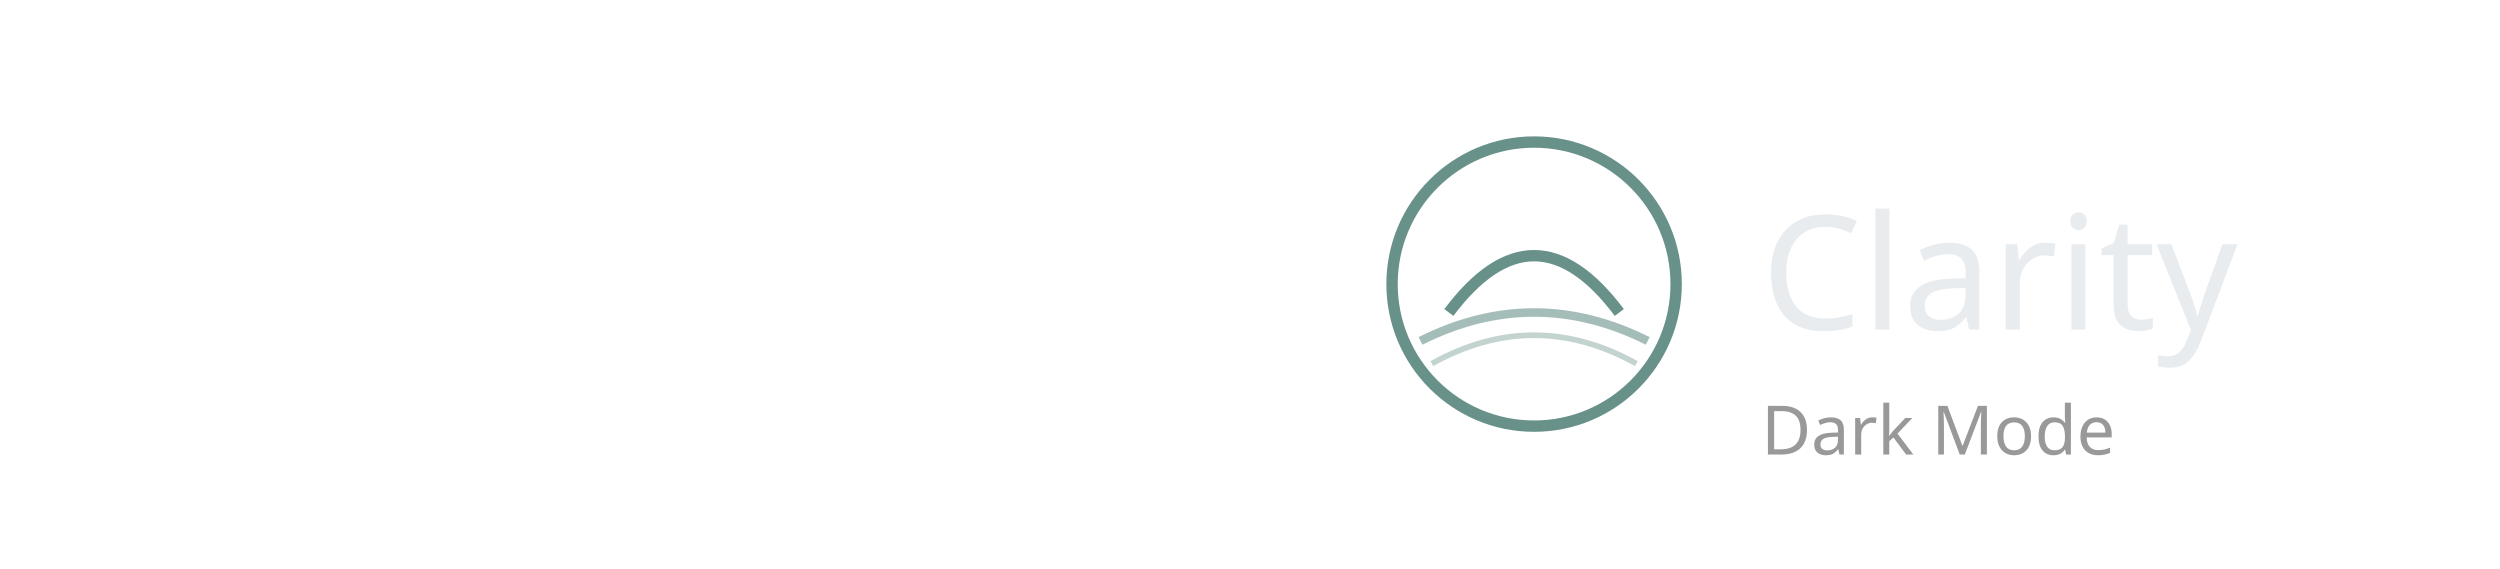
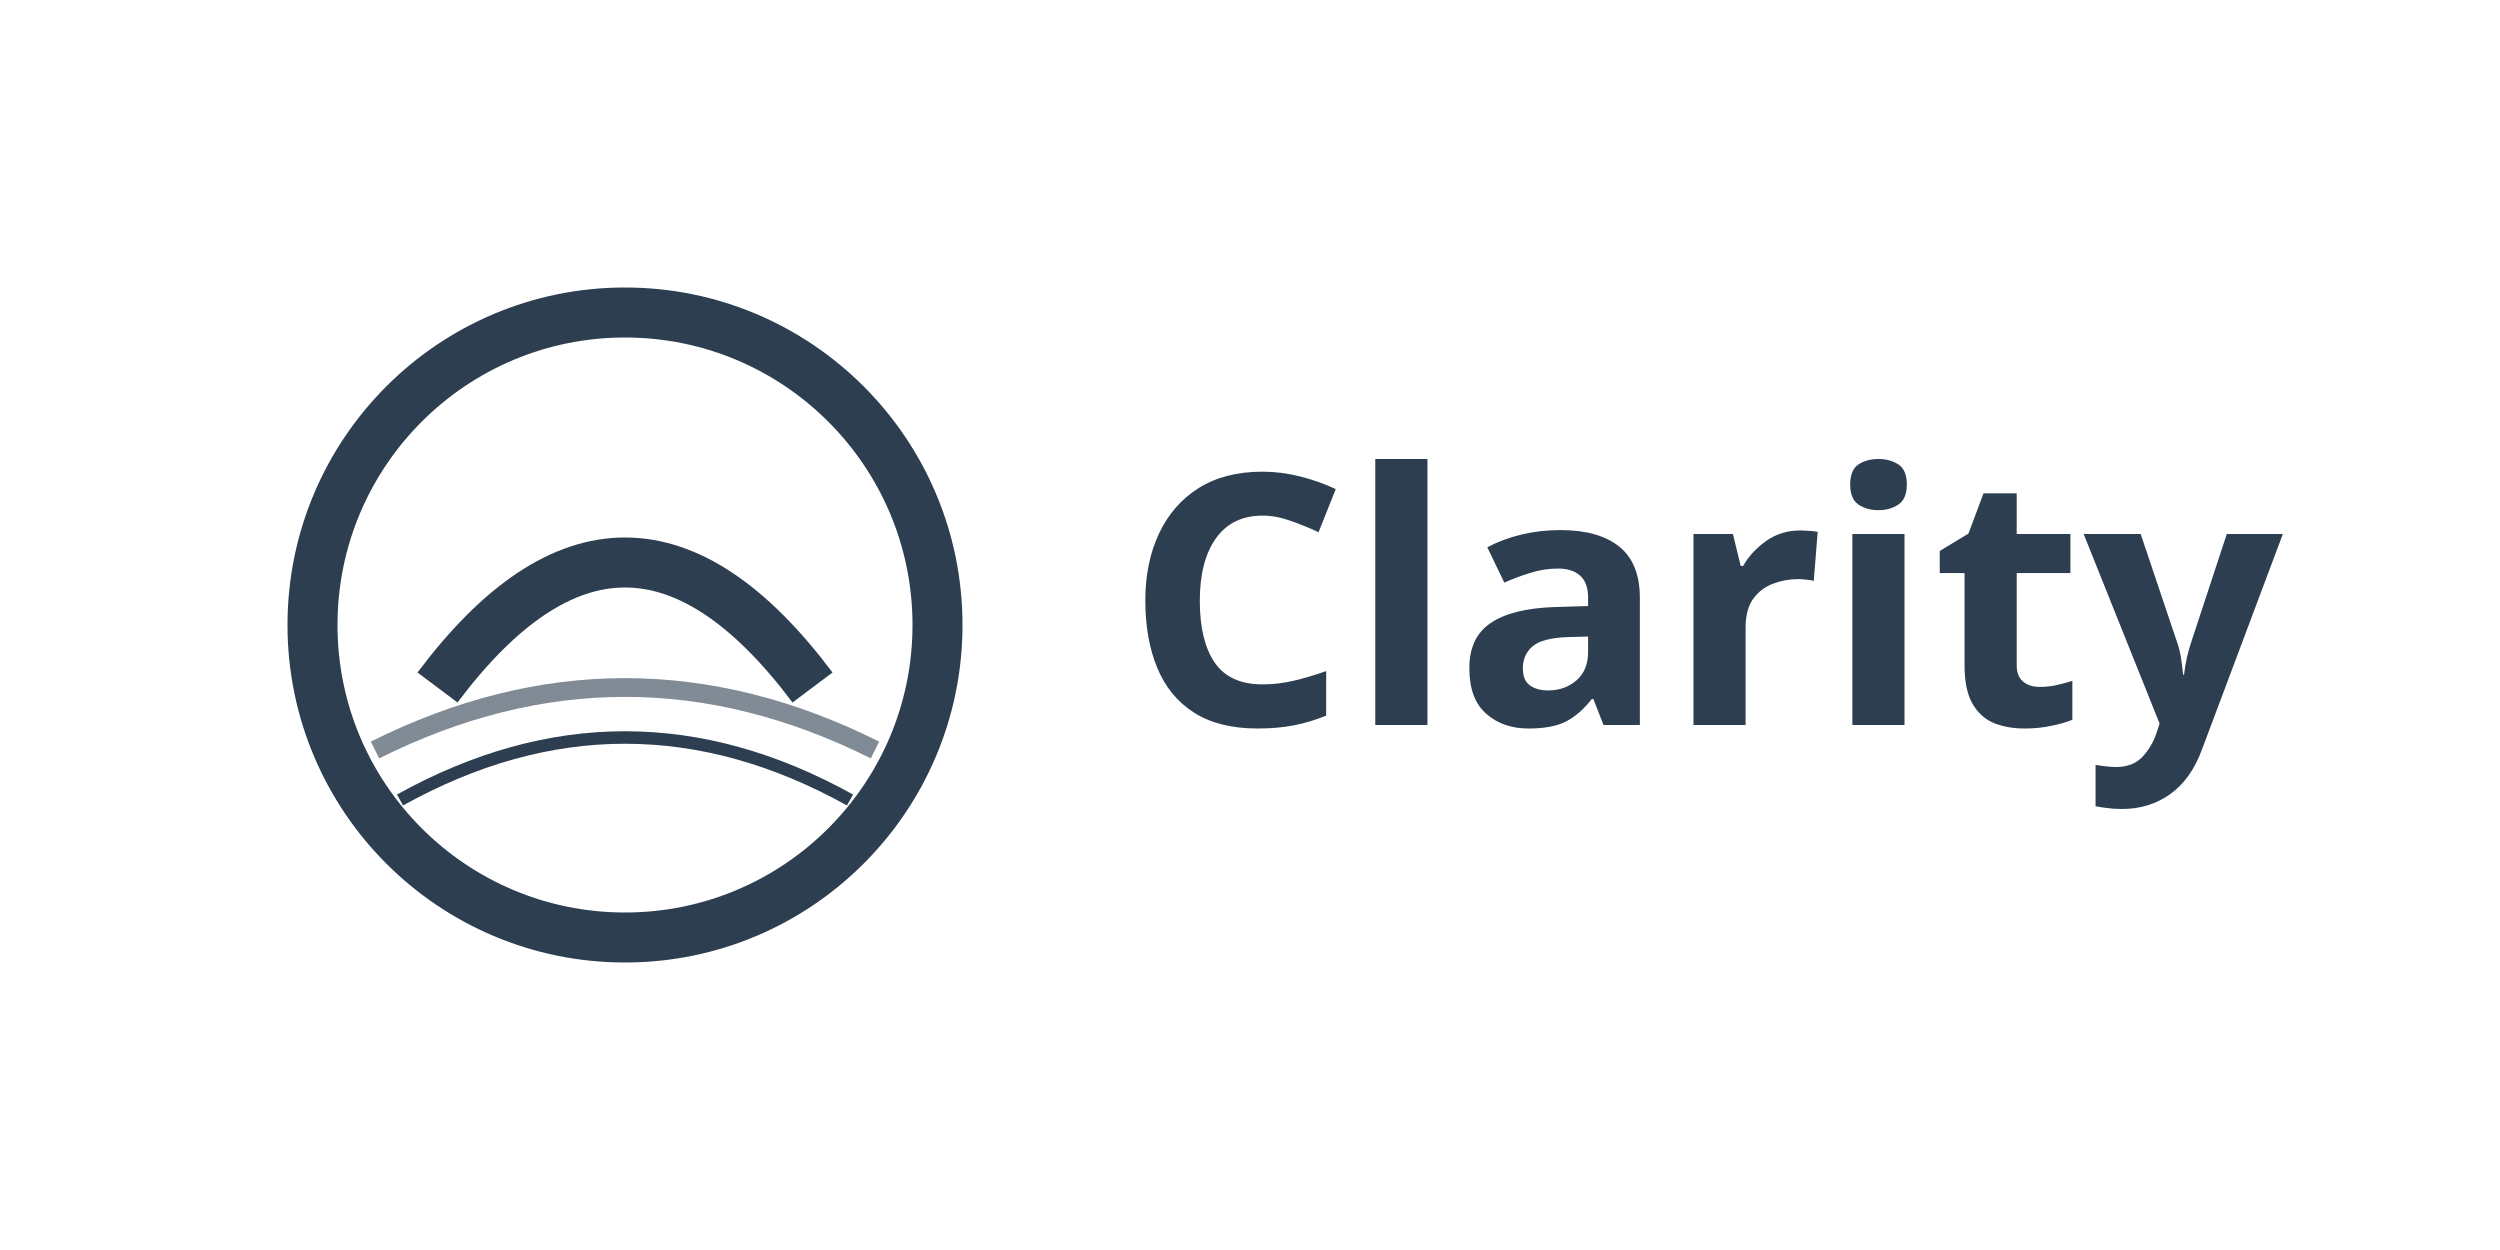
- <svg xmlns="http://www.w3.org/2000/svg" viewBox="0 0 440 100">
-   <g transform="translate(240, 20)">
-     <circle cx="30" cy="30" r="25" fill="none" stroke="#68918A" stroke-width="2" />
-     <path d="M15 35 Q30 15 45 35" fill="none" stroke="#68918A" stroke-width="2" />
-     <path d="M10 40 Q30 30 50 40" fill="none" stroke="#68918A" stroke-width="1.5" opacity="0.6" />
-     <path d="M12 44 Q30 34 48 44" fill="none" stroke="#68918A" stroke-width="1" opacity="0.4" />
-     <text x="70" y="38" font-family="Be Vietnam Pro" font-size="28" font-weight="300" fill="#E8ECEF">Clarity</text>
-     <text x="70" y="60" font-family="Be Vietnam Pro" font-size="12" fill="#999">Dark Mode</text>
+ <svg xmlns="http://www.w3.org/2000/svg" viewBox="0 0 200 100">
+   <g transform="translate(20, 20)">
+     <circle cx="30" cy="30" r="25" fill="none" stroke="#2C3E50" stroke-width="4" />
+     <path d="M15 35 Q30 15 45 35" fill="none" stroke="#2C3E50" stroke-width="4" />
+     <path d="M10 40 Q30 30 50 40" fill="none" stroke="#2C3E50" stroke-width="1.5" opacity="0.6" />
+     <path d="M12 44 Q30 34 48 44" fill="none" stroke="#2C3E50" stroke-width="1" opacity="1" />
+     <text x="70" y="38" font-family="Be Vietnam Pro" font-size="28" font-weight="900" fill="#2C3E50">Clarity</text>
  </g>
</svg>
